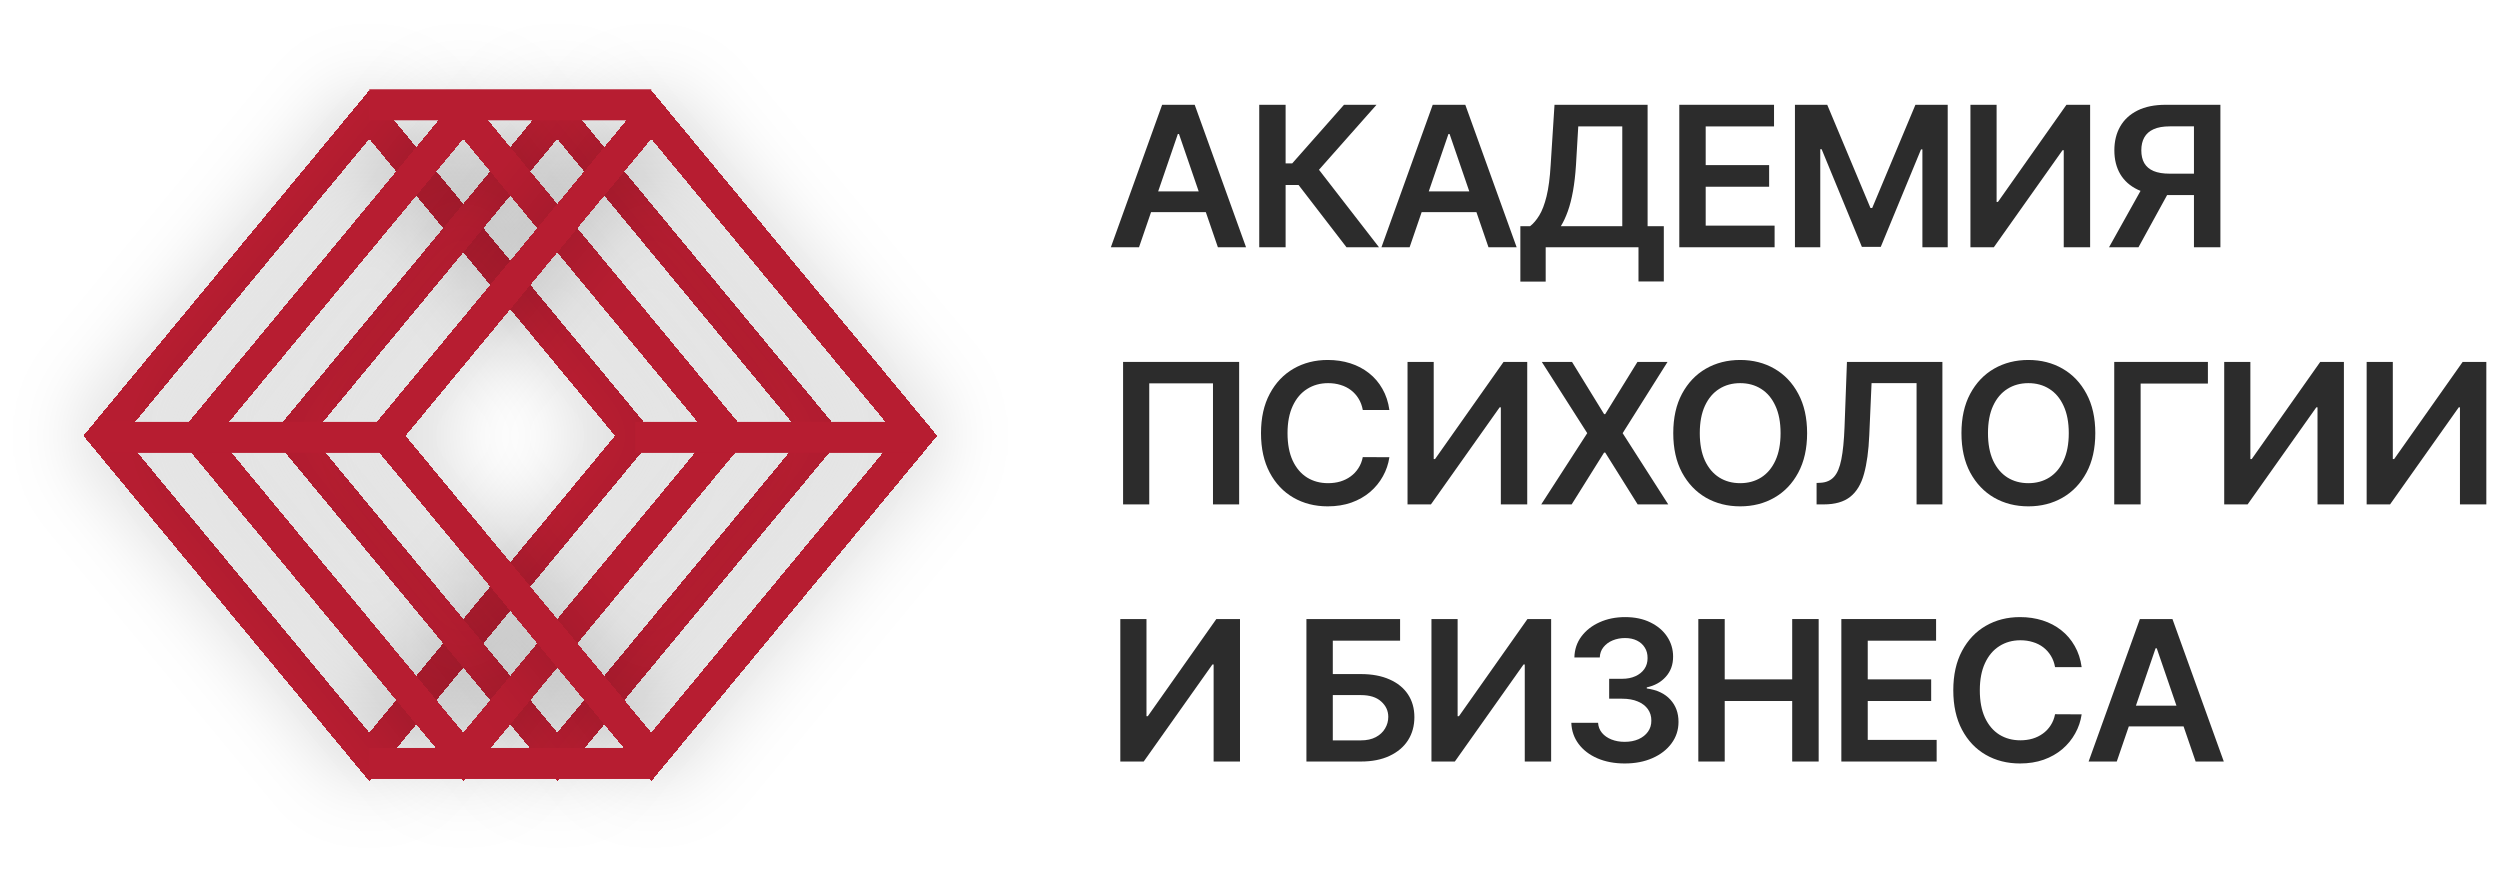
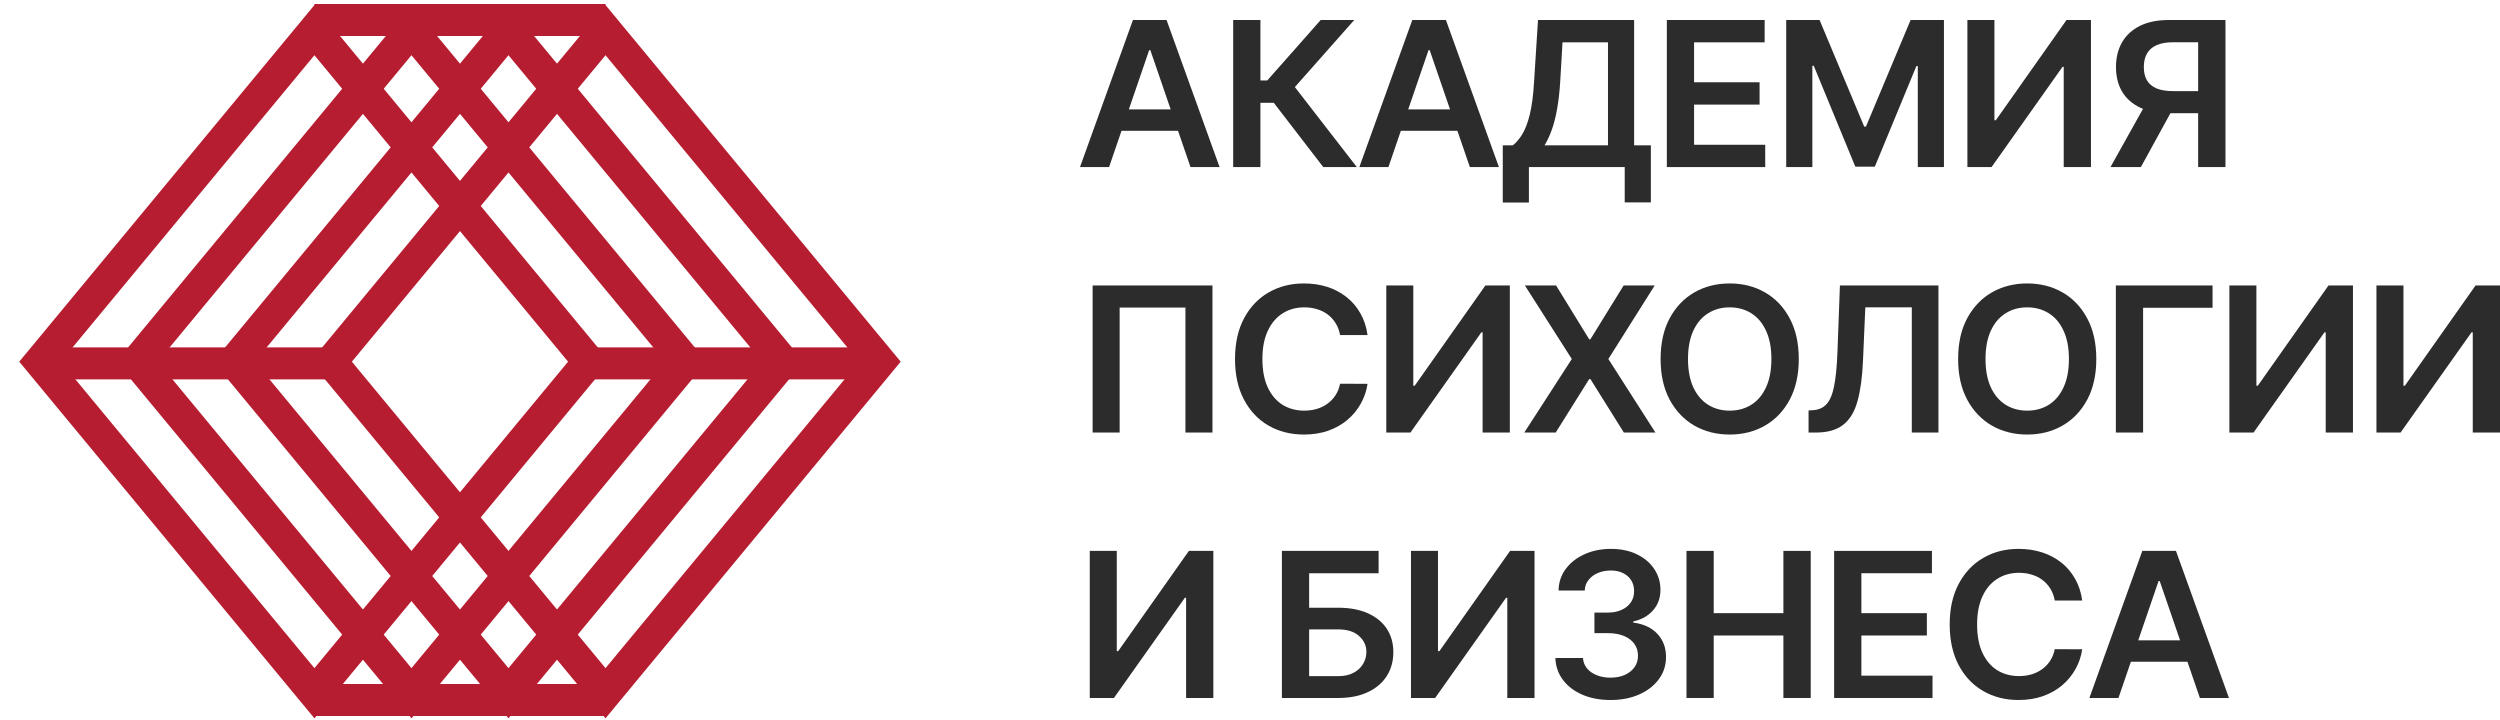
- <svg xmlns="http://www.w3.org/2000/svg" width="167" height="58" viewBox="0 0 167 58" fill="none">
-   <g filter="url(#filter0_d_610_363)">
-     <path d="M24.669 7.656L6.912 29.109L24.669 50.561L42.425 29.109L24.669 7.656Z" stroke="#B71D31" stroke-width="2.071" shape-rendering="crispEdges" />
-   </g>
-   <g filter="url(#filter1_d_610_363)">
-     <path d="M37.225 7.656L19.469 29.109L37.225 50.561L54.982 29.109L37.225 7.656Z" stroke="#B71D31" stroke-width="2.071" shape-rendering="crispEdges" />
-   </g>
-   <g filter="url(#filter2_d_610_363)">
-     <path d="M30.946 7.656L13.19 29.109L30.946 50.561L48.703 29.109L30.946 7.656Z" stroke="#B71D31" stroke-width="2.071" shape-rendering="crispEdges" />
-   </g>
-   <g filter="url(#filter3_d_610_363)">
-     <path d="M43.505 7.656L25.748 29.109L43.505 50.561L61.261 29.109L43.505 7.656Z" stroke="#B71D31" stroke-width="2.071" shape-rendering="crispEdges" />
-   </g>
-   <path d="M7.125 29.219H25.964" stroke="#B71D31" stroke-width="2.071" />
-   <path d="M42.43 29.219H61.269" stroke="#B71D31" stroke-width="2.071" />
-   <path d="M24.666 7H43.505" stroke="#B71D31" stroke-width="2.071" />
-   <path d="M24.666 51H43.505" stroke="#B71D31" stroke-width="2.071" />
-   <path d="M76.086 16.517H74.205L77.63 7H79.806L83.236 16.517H81.355L78.756 8.952H78.68L76.086 16.517ZM76.148 12.786H81.279V14.171H76.148V12.786Z" fill="#2C2C2C" />
-   <path d="M89.946 16.517L86.744 12.358H85.879V16.517H84.117V7H85.879V10.913H86.321L89.779 7H91.951L88.107 11.341L92.117 16.517H89.946Z" fill="#2C2C2C" />
-   <path d="M94.162 16.517H92.281L95.706 7H97.882L101.312 16.517H99.431L96.832 8.952H96.756L94.162 16.517ZM94.224 12.786H99.355V14.171H94.224V12.786Z" fill="#2C2C2C" />
-   <path d="M101.56 18.813V15.109H102.211C102.43 14.939 102.634 14.699 102.824 14.389C103.014 14.079 103.176 13.655 103.309 13.116C103.442 12.577 103.534 11.88 103.584 11.024L103.841 7H110.06V15.109H111.143V18.804H109.451V16.517H103.252V18.813H101.56ZM104.264 15.109H108.368V8.445H105.428L105.276 11.024C105.234 11.672 105.168 12.251 105.076 12.763C104.984 13.274 104.869 13.725 104.729 14.115C104.59 14.502 104.435 14.834 104.264 15.109Z" fill="#2C2C2C" />
-   <path d="M112.177 16.517V7H118.505V8.445H113.94V11.029H118.178V12.474H113.94V15.072H118.543V16.517H112.177Z" fill="#2C2C2C" />
-   <path d="M119.902 7H122.059L124.948 13.896H125.062L127.95 7H130.107V16.517H128.416V9.979H128.325L125.636 16.49H124.373L121.684 9.965H121.594V16.517H119.902V7Z" fill="#2C2C2C" />
-   <path d="M131.625 7H133.373V13.488H133.463L138.038 7H139.62V16.517H137.858V10.035H137.777L133.188 16.517H131.625V7Z" fill="#2C2C2C" />
-   <path d="M148.323 16.517H146.556V8.441H144.94C144.503 8.441 144.144 8.504 143.862 8.631C143.583 8.755 143.376 8.938 143.239 9.18C143.106 9.418 143.04 9.706 143.04 10.044C143.04 10.382 143.106 10.667 143.239 10.899C143.373 11.128 143.578 11.303 143.857 11.424C144.139 11.542 144.497 11.601 144.931 11.601H147.297V13.032H144.693C143.946 13.032 143.316 12.911 142.802 12.67C142.289 12.425 141.9 12.079 141.634 11.633C141.371 11.184 141.239 10.654 141.239 10.044C141.239 9.437 141.369 8.905 141.629 8.45C141.892 7.991 142.278 7.635 142.788 7.381C143.298 7.127 143.925 7 144.669 7H148.323V16.517ZM143.292 12.205H145.216L142.85 16.517H140.883L143.292 12.205Z" fill="#2C2C2C" />
-   <path d="M82.775 24.176V33.694H81.027V25.608H76.77V33.694H75.022V24.176H82.775Z" fill="#2C2C2C" />
-   <path d="M92.811 27.387H91.034C90.983 27.102 90.89 26.85 90.753 26.63C90.617 26.407 90.448 26.218 90.245 26.063C90.042 25.908 89.811 25.792 89.551 25.714C89.295 25.634 89.018 25.594 88.72 25.594C88.191 25.594 87.722 25.724 87.314 25.984C86.905 26.241 86.585 26.619 86.354 27.118C86.123 27.614 86.007 28.219 86.007 28.935C86.007 29.663 86.123 30.276 86.354 30.775C86.588 31.271 86.908 31.646 87.314 31.9C87.722 32.151 88.189 32.276 88.715 32.276C89.007 32.276 89.279 32.239 89.532 32.165C89.789 32.087 90.019 31.974 90.221 31.826C90.427 31.677 90.6 31.494 90.739 31.277C90.882 31.06 90.98 30.812 91.034 30.534L92.811 30.543C92.744 30.995 92.6 31.42 92.378 31.816C92.16 32.213 91.873 32.563 91.518 32.867C91.163 33.167 90.749 33.403 90.273 33.573C89.799 33.74 89.271 33.824 88.692 33.824C87.836 33.824 87.073 33.63 86.402 33.243C85.73 32.856 85.201 32.296 84.815 31.565C84.428 30.834 84.235 29.957 84.235 28.935C84.235 27.909 84.43 27.033 84.82 26.305C85.209 25.573 85.74 25.014 86.411 24.627C87.083 24.24 87.843 24.046 88.692 24.046C89.233 24.046 89.737 24.12 90.202 24.269C90.668 24.418 91.083 24.636 91.447 24.924C91.811 25.209 92.111 25.559 92.345 25.975C92.582 26.387 92.738 26.858 92.811 27.387Z" fill="#2C2C2C" />
-   <path d="M94.023 24.176H95.772V30.664H95.862L100.437 24.176H102.019V33.694H100.256V27.211H100.175L95.586 33.694H94.023V24.176Z" fill="#2C2C2C" />
-   <path d="M105.011 24.176L107.153 27.662H107.229L109.381 24.176H111.391L108.393 28.935L111.439 33.694H109.396L107.229 30.232H107.153L104.987 33.694H102.954L106.027 28.935L102.992 24.176H105.011Z" fill="#2C2C2C" />
-   <path d="M120.715 28.935C120.715 29.96 120.518 30.839 120.125 31.57C119.736 32.298 119.204 32.856 118.529 33.243C117.858 33.63 117.096 33.824 116.244 33.824C115.392 33.824 114.629 33.63 113.954 33.243C113.283 32.853 112.751 32.293 112.358 31.565C111.968 30.834 111.774 29.957 111.774 28.935C111.774 27.909 111.968 27.033 112.358 26.305C112.751 25.573 113.283 25.014 113.954 24.627C114.629 24.24 115.392 24.046 116.244 24.046C117.096 24.046 117.858 24.24 118.529 24.627C119.204 25.014 119.736 25.573 120.125 26.305C120.518 27.033 120.715 27.909 120.715 28.935ZM118.942 28.935C118.942 28.213 118.827 27.604 118.596 27.109C118.368 26.61 118.051 26.233 117.646 25.979C117.24 25.722 116.773 25.594 116.244 25.594C115.715 25.594 115.248 25.722 114.843 25.979C114.437 26.233 114.119 26.61 113.888 27.109C113.66 27.604 113.546 28.213 113.546 28.935C113.546 29.657 113.66 30.267 113.888 30.766C114.119 31.262 114.437 31.638 114.843 31.895C115.248 32.149 115.715 32.276 116.244 32.276C116.773 32.276 117.24 32.149 117.646 31.895C118.051 31.638 118.368 31.262 118.596 30.766C118.827 30.267 118.942 29.657 118.942 28.935Z" fill="#2C2C2C" />
-   <path d="M121.348 33.694V32.262L121.623 32.248C121.997 32.227 122.293 32.095 122.512 31.853C122.733 31.612 122.896 31.223 123.001 30.687C123.109 30.151 123.18 29.432 123.215 28.531L123.376 24.176H129.752V33.694H128.027V25.594H125.02L124.868 29.065C124.824 30.106 124.706 30.969 124.516 31.654C124.33 32.338 124.022 32.849 123.595 33.187C123.17 33.525 122.58 33.694 121.823 33.694H121.348Z" fill="#2C2C2C" />
-   <path d="M139.966 28.935C139.966 29.96 139.77 30.839 139.377 31.57C138.987 32.298 138.455 32.856 137.781 33.243C137.109 33.63 136.348 33.824 135.496 33.824C134.644 33.824 133.88 33.63 133.206 33.243C132.534 32.853 132.002 32.293 131.609 31.565C131.22 30.834 131.025 29.957 131.025 28.935C131.025 27.909 131.22 27.033 131.609 26.305C132.002 25.573 132.534 25.014 133.206 24.627C133.88 24.24 134.644 24.046 135.496 24.046C136.348 24.046 137.109 24.24 137.781 24.627C138.455 25.014 138.987 25.573 139.377 26.305C139.77 27.033 139.966 27.909 139.966 28.935ZM138.194 28.935C138.194 28.213 138.078 27.604 137.847 27.109C137.619 26.61 137.302 26.233 136.897 25.979C136.492 25.722 136.025 25.594 135.496 25.594C134.967 25.594 134.5 25.722 134.094 25.979C133.689 26.233 133.37 26.61 133.139 27.109C132.911 27.604 132.797 28.213 132.797 28.935C132.797 29.657 132.911 30.267 133.139 30.766C133.37 31.262 133.689 31.638 134.094 31.895C134.5 32.149 134.967 32.276 135.496 32.276C136.025 32.276 136.492 32.149 136.897 31.895C137.302 31.638 137.619 31.262 137.847 30.766C138.078 30.267 138.194 29.657 138.194 28.935Z" fill="#2C2C2C" />
-   <path d="M147.488 24.176V25.622H142.994V33.694H141.231V24.176H147.488Z" fill="#2C2C2C" />
-   <path d="M148.577 24.176H150.325V30.664H150.416L154.991 24.176H156.573V33.694H154.81V27.211H154.729L150.14 33.694H148.577V24.176Z" fill="#2C2C2C" />
-   <path d="M158.092 24.176H159.84V30.664H159.93L164.505 24.176H166.087V33.694H164.325V27.211H164.244L159.655 33.694H158.092V24.176Z" fill="#2C2C2C" />
-   <path d="M74.837 41.352H76.585V47.84H76.675L81.251 41.352H82.832V50.87H81.07V44.387H80.989L76.4 50.87H74.837V41.352Z" fill="#2C2C2C" />
-   <path d="M87.269 50.87V41.352H93.526V42.798H89.031V45.028H90.908C91.652 45.028 92.29 45.148 92.822 45.386C93.358 45.622 93.768 45.955 94.053 46.385C94.338 46.816 94.481 47.322 94.481 47.905C94.481 48.49 94.338 49.006 94.053 49.453C93.768 49.895 93.358 50.242 92.822 50.493C92.29 50.744 91.652 50.87 90.908 50.87H87.269ZM89.031 49.457H90.908C91.301 49.457 91.633 49.384 91.906 49.239C92.178 49.093 92.384 48.901 92.523 48.662C92.666 48.424 92.737 48.165 92.737 47.886C92.737 47.484 92.579 47.141 92.262 46.859C91.948 46.574 91.497 46.432 90.908 46.432H89.031V49.457Z" fill="#2C2C2C" />
-   <path d="M95.621 41.352H97.369V47.84H97.459L102.034 41.352H103.616V50.87H101.854V44.387H101.773L97.184 50.87H95.621V41.352Z" fill="#2C2C2C" />
-   <path d="M108.532 51C107.848 51 107.24 50.885 106.708 50.656C106.179 50.427 105.761 50.108 105.454 49.699C105.147 49.29 104.983 48.817 104.964 48.281H106.751C106.767 48.538 106.854 48.763 107.012 48.955C107.17 49.144 107.381 49.291 107.644 49.397C107.907 49.502 108.201 49.555 108.528 49.555C108.876 49.555 109.185 49.496 109.454 49.378C109.723 49.257 109.934 49.09 110.086 48.876C110.238 48.662 110.312 48.416 110.309 48.137C110.312 47.849 110.236 47.595 110.081 47.375C109.926 47.155 109.701 46.983 109.406 46.859C109.115 46.735 108.764 46.673 108.352 46.673H107.492V45.344H108.352C108.691 45.344 108.987 45.287 109.24 45.172C109.497 45.058 109.698 44.897 109.844 44.689C109.989 44.478 110.06 44.235 110.057 43.959C110.06 43.69 109.999 43.456 109.872 43.258C109.749 43.056 109.573 42.9 109.345 42.788C109.12 42.677 108.855 42.621 108.551 42.621C108.254 42.621 107.978 42.674 107.725 42.779C107.471 42.884 107.267 43.035 107.112 43.23C106.957 43.422 106.874 43.651 106.865 43.918H105.169C105.181 43.385 105.338 42.917 105.639 42.514C105.943 42.108 106.349 41.792 106.855 41.566C107.362 41.337 107.931 41.222 108.561 41.222C109.21 41.222 109.774 41.342 110.252 41.58C110.734 41.816 111.106 42.133 111.369 42.533C111.631 42.932 111.763 43.374 111.763 43.857C111.766 44.393 111.604 44.842 111.278 45.205C110.955 45.567 110.531 45.804 110.005 45.916V45.99C110.689 46.083 111.213 46.331 111.578 46.734C111.945 47.133 112.127 47.631 112.124 48.226C112.124 48.758 111.969 49.236 111.658 49.657C111.351 50.075 110.927 50.404 110.385 50.642C109.847 50.881 109.229 51 108.532 51Z" fill="#2C2C2C" />
-   <path d="M113.448 50.87V41.352H115.211V45.382H119.719V41.352H121.487V50.87H119.719V46.827H115.211V50.87H113.448Z" fill="#2C2C2C" />
-   <path d="M123.002 50.87V41.352H129.33V42.798H124.765V45.382H129.002V46.827H124.765V49.425H129.368V50.87H123.002Z" fill="#2C2C2C" />
-   <path d="M139.055 44.564H137.278C137.228 44.279 137.134 44.026 136.998 43.806C136.862 43.583 136.693 43.394 136.49 43.239C136.287 43.084 136.056 42.968 135.796 42.891C135.54 42.81 135.263 42.77 134.965 42.77C134.436 42.77 133.967 42.9 133.559 43.16C133.15 43.417 132.83 43.795 132.599 44.294C132.368 44.79 132.252 45.395 132.252 46.111C132.252 46.839 132.368 47.453 132.599 47.951C132.833 48.447 133.153 48.822 133.559 49.076C133.967 49.327 134.434 49.453 134.96 49.453C135.251 49.453 135.524 49.415 135.777 49.341C136.034 49.264 136.263 49.15 136.466 49.002C136.672 48.853 136.845 48.67 136.984 48.453C137.126 48.236 137.225 47.989 137.278 47.71L139.055 47.719C138.989 48.171 138.845 48.596 138.623 48.992C138.404 49.389 138.118 49.739 137.763 50.043C137.408 50.343 136.993 50.579 136.518 50.749C136.043 50.916 135.516 51 134.936 51C134.081 51 133.318 50.806 132.646 50.419C131.975 50.032 131.446 49.473 131.06 48.741C130.673 48.01 130.48 47.133 130.48 46.111C130.48 45.086 130.675 44.209 131.064 43.481C131.454 42.75 131.984 42.19 132.656 41.803C133.327 41.416 134.087 41.222 134.936 41.222C135.478 41.222 135.981 41.297 136.447 41.445C136.913 41.594 137.328 41.812 137.692 42.1C138.056 42.386 138.355 42.736 138.59 43.151C138.827 43.563 138.982 44.034 139.055 44.564Z" fill="#2C2C2C" />
-   <path d="M141.4 50.87H139.519L142.944 41.352H145.12L148.55 50.87H146.668L144.07 43.304H143.994L141.4 50.87ZM141.462 47.138H146.592V48.523H141.462V47.138Z" fill="#2C2C2C" />
-   <defs>
-     <filter id="filter0_d_610_363" x="0.392" y="0.856" width="48.554" height="56.506" filterUnits="userSpaceOnUse" color-interpolation-filters="sRGB">
-       <feFlood flood-opacity="0" result="BackgroundImageFix" />
-       <feColorMatrix in="SourceAlpha" type="matrix" values="0 0 0 0 0 0 0 0 0 0 0 0 0 0 0 0 0 0 127 0" result="hardAlpha" />
-       <feOffset />
-       <feGaussianBlur stdDeviation="2.588" />
-       <feComposite in2="hardAlpha" operator="out" />
-       <feColorMatrix type="matrix" values="0 0 0 0 0 0 0 0 0 0 0 0 0 0 0 0 0 0 0.25 0" />
-       <feBlend mode="normal" in2="BackgroundImageFix" result="effect1_dropShadow_610_363" />
-       <feBlend mode="normal" in="SourceGraphic" in2="effect1_dropShadow_610_363" result="shape" />
-     </filter>
-     <filter id="filter1_d_610_363" x="12.948" y="0.856" width="48.554" height="56.506" filterUnits="userSpaceOnUse" color-interpolation-filters="sRGB">
-       <feFlood flood-opacity="0" result="BackgroundImageFix" />
-       <feColorMatrix in="SourceAlpha" type="matrix" values="0 0 0 0 0 0 0 0 0 0 0 0 0 0 0 0 0 0 127 0" result="hardAlpha" />
-       <feOffset />
-       <feGaussianBlur stdDeviation="2.588" />
-       <feComposite in2="hardAlpha" operator="out" />
-       <feColorMatrix type="matrix" values="0 0 0 0 0 0 0 0 0 0 0 0 0 0 0 0 0 0 0.25 0" />
-       <feBlend mode="normal" in2="BackgroundImageFix" result="effect1_dropShadow_610_363" />
-       <feBlend mode="normal" in="SourceGraphic" in2="effect1_dropShadow_610_363" result="shape" />
-     </filter>
-     <filter id="filter2_d_610_363" x="6.669" y="0.856" width="48.554" height="56.506" filterUnits="userSpaceOnUse" color-interpolation-filters="sRGB">
-       <feFlood flood-opacity="0" result="BackgroundImageFix" />
-       <feColorMatrix in="SourceAlpha" type="matrix" values="0 0 0 0 0 0 0 0 0 0 0 0 0 0 0 0 0 0 127 0" result="hardAlpha" />
-       <feOffset />
-       <feGaussianBlur stdDeviation="2.588" />
-       <feComposite in2="hardAlpha" operator="out" />
-       <feColorMatrix type="matrix" values="0 0 0 0 0 0 0 0 0 0 0 0 0 0 0 0 0 0 0.25 0" />
-       <feBlend mode="normal" in2="BackgroundImageFix" result="effect1_dropShadow_610_363" />
-       <feBlend mode="normal" in="SourceGraphic" in2="effect1_dropShadow_610_363" result="shape" />
-     </filter>
-     <filter id="filter3_d_610_363" x="19.228" y="0.856" width="48.554" height="56.506" filterUnits="userSpaceOnUse" color-interpolation-filters="sRGB">
-       <feFlood flood-opacity="0" result="BackgroundImageFix" />
-       <feColorMatrix in="SourceAlpha" type="matrix" values="0 0 0 0 0 0 0 0 0 0 0 0 0 0 0 0 0 0 127 0" result="hardAlpha" />
-       <feOffset />
-       <feGaussianBlur stdDeviation="2.588" />
-       <feComposite in2="hardAlpha" operator="out" />
-       <feColorMatrix type="matrix" values="0 0 0 0 0 0 0 0 0 0 0 0 0 0 0 0 0 0 0.25 0" />
-       <feBlend mode="normal" in2="BackgroundImageFix" result="effect1_dropShadow_610_363" />
-       <feBlend mode="normal" in="SourceGraphic" in2="effect1_dropShadow_610_363" result="shape" />
-     </filter>
-   </defs>
+ <svg xmlns="http://www.w3.org/2000/svg" width="125" height="36" viewBox="0 0 125 36" fill="none">
+   <path d="M15.721 1.507L2 18.084L15.721 34.661L29.442 18.084L15.721 1.507Z" stroke="#B71D31" stroke-width="1.6" />
+   <path d="M25.424 1.507L11.703 18.084L25.424 34.661L39.145 18.084L25.424 1.507Z" stroke="#B71D31" stroke-width="1.6" />
+   <path d="M20.573 1.507L6.852 18.084L20.573 34.661L34.293 18.084L20.573 1.507Z" stroke="#B71D31" stroke-width="1.6" />
+   <path d="M30.276 1.507L16.555 18.084L30.276 34.661L43.997 18.084L30.276 1.507Z" stroke="#B71D31" stroke-width="1.6" />
+   <path d="M2.168 18.169H16.726" stroke="#B71D31" stroke-width="1.6" />
+   <path d="M29.445 18.169H44.003" stroke="#B71D31" stroke-width="1.6" />
+   <path d="M15.719 1H30.276" stroke="#B71D31" stroke-width="1.6" />
+   <path d="M15.719 35H30.276" stroke="#B71D31" stroke-width="1.6" />
+   <path d="M55.454 8.354H54L56.647 1H58.328L60.979 8.354H59.525L57.517 2.508H57.458L55.454 8.354ZM55.502 5.471H59.466V6.541H55.502V5.471Z" fill="#2C2C2C" />
+   <path d="M66.163 8.354L63.689 5.14H63.021V8.354H61.659V1H63.021V4.024H63.362L66.035 1H67.712L64.743 4.354L67.841 8.354H66.163Z" fill="#2C2C2C" />
+   <path d="M69.421 8.354H67.968L70.615 1H72.296L74.946 8.354H73.493L71.484 2.508H71.426L69.421 8.354ZM69.469 5.471H73.434V6.541H69.469V5.471Z" fill="#2C2C2C" />
+   <path d="M75.138 10.128V7.266H75.641C75.81 7.135 75.968 6.949 76.115 6.71C76.262 6.47 76.386 6.142 76.489 5.726C76.592 5.309 76.663 4.771 76.702 4.11L76.9 1H81.706V7.266H82.543V10.121H81.236V8.354H76.445V10.128H75.138ZM77.227 7.266H80.399V2.117H78.126L78.009 4.11C77.977 4.61 77.926 5.058 77.855 5.453C77.784 5.848 77.695 6.196 77.587 6.498C77.479 6.797 77.359 7.053 77.227 7.266Z" fill="#2C2C2C" />
+   <path d="M83.342 8.354V1H88.232V2.117H84.704V4.113H87.979V5.23H84.704V7.238H88.261V8.354H83.342Z" fill="#2C2C2C" />
+   <path d="M89.311 1H90.978L93.21 6.329H93.298L95.53 1H97.197V8.354H95.89V3.302H95.82L93.742 8.333H92.766L90.688 3.291H90.618V8.354H89.311V1Z" fill="#2C2C2C" />
+   <path d="M98.37 1H99.721V6.013H99.791L103.326 1H104.548V8.354H103.186V3.345H103.124L99.578 8.354H98.37V1Z" fill="#2C2C2C" />
+   <path d="M111.273 8.354H109.907V2.113H108.659C108.321 2.113 108.044 2.162 107.826 2.26C107.61 2.356 107.45 2.497 107.345 2.684C107.242 2.869 107.191 3.091 107.191 3.352C107.191 3.613 107.242 3.833 107.345 4.013C107.448 4.19 107.607 4.325 107.822 4.419C108.04 4.51 108.316 4.555 108.652 4.555H110.48V5.661H108.468C107.891 5.661 107.404 5.568 107.007 5.381C106.611 5.192 106.31 4.925 106.104 4.58C105.901 4.233 105.799 3.824 105.799 3.352C105.799 2.883 105.9 2.472 106.1 2.12C106.303 1.766 106.602 1.491 106.996 1.294C107.39 1.098 107.875 1 108.45 1H111.273V8.354ZM107.385 5.022H108.872L107.044 8.354H105.524L107.385 5.022Z" fill="#2C2C2C" />
+   <path d="M60.623 14.273V21.627H59.272V15.379H55.982V21.627H54.631V14.273H60.623Z" fill="#2C2C2C" />
+   <path d="M68.377 16.754H67.004C66.965 16.534 66.893 16.338 66.787 16.169C66.682 15.996 66.551 15.85 66.394 15.73C66.238 15.611 66.059 15.521 65.859 15.461C65.66 15.399 65.446 15.368 65.216 15.368C64.807 15.368 64.445 15.468 64.129 15.669C63.814 15.868 63.567 16.16 63.388 16.546C63.209 16.929 63.12 17.397 63.12 17.95C63.12 18.512 63.209 18.986 63.388 19.372C63.569 19.755 63.816 20.044 64.129 20.241C64.445 20.435 64.806 20.532 65.212 20.532C65.438 20.532 65.648 20.503 65.844 20.445C66.042 20.386 66.219 20.298 66.376 20.183C66.535 20.068 66.669 19.927 66.776 19.76C66.886 19.592 66.962 19.401 67.004 19.185L68.377 19.192C68.326 19.542 68.214 19.87 68.043 20.176C67.874 20.483 67.653 20.753 67.378 20.988C67.104 21.22 66.784 21.402 66.416 21.534C66.049 21.663 65.642 21.727 65.194 21.727C64.533 21.727 63.944 21.578 63.425 21.279C62.906 20.979 62.497 20.547 62.199 19.982C61.9 19.417 61.751 18.74 61.751 17.95C61.751 17.157 61.901 16.48 62.202 15.917C62.503 15.352 62.913 14.92 63.432 14.621C63.951 14.322 64.538 14.172 65.194 14.172C65.613 14.172 66.002 14.229 66.362 14.344C66.721 14.459 67.042 14.628 67.323 14.851C67.605 15.071 67.836 15.341 68.017 15.662C68.201 15.981 68.321 16.345 68.377 16.754Z" fill="#2C2C2C" />
+   <path d="M69.314 14.273H70.665V19.286H70.735L74.27 14.273H75.492V21.627H74.13V16.617H74.068L70.522 21.627H69.314V14.273Z" fill="#2C2C2C" />
+   <path d="M77.804 14.273L79.46 16.966H79.519L81.182 14.273H82.735L80.418 17.95L82.771 21.627H81.193L79.519 18.952H79.46L77.786 21.627H76.215L78.59 17.95L76.244 14.273H77.804Z" fill="#2C2C2C" />
+   <path d="M89.939 17.95C89.939 18.742 89.787 19.421 89.484 19.986C89.183 20.548 88.772 20.979 88.25 21.279C87.732 21.578 87.143 21.727 86.485 21.727C85.826 21.727 85.237 21.578 84.715 21.279C84.196 20.977 83.785 20.545 83.482 19.982C83.181 19.417 83.03 18.74 83.03 17.95C83.03 17.157 83.181 16.48 83.482 15.917C83.785 15.352 84.196 14.92 84.715 14.621C85.237 14.322 85.826 14.172 86.485 14.172C87.143 14.172 87.732 14.322 88.25 14.621C88.772 14.92 89.183 15.352 89.484 15.917C89.787 16.48 89.939 17.157 89.939 17.95ZM88.57 17.95C88.57 17.392 88.481 16.922 88.302 16.538C88.126 16.153 87.881 15.862 87.568 15.666C87.254 15.467 86.893 15.368 86.485 15.368C86.076 15.368 85.715 15.467 85.402 15.666C85.088 15.862 84.843 16.153 84.664 16.538C84.488 16.922 84.4 17.392 84.4 17.95C84.4 18.508 84.488 18.979 84.664 19.365C84.843 19.748 85.088 20.038 85.402 20.237C85.715 20.433 86.076 20.532 86.485 20.532C86.893 20.532 87.254 20.433 87.568 20.237C87.881 20.038 88.126 19.748 88.302 19.365C88.481 18.979 88.57 18.508 88.57 17.95Z" fill="#2C2C2C" />
+   <path d="M90.428 21.627V20.521L90.641 20.51C90.93 20.493 91.159 20.392 91.328 20.205C91.499 20.018 91.625 19.718 91.706 19.303C91.789 18.889 91.844 18.334 91.871 17.637L91.996 14.273H96.922V21.627H95.59V15.368H93.266L93.149 18.05C93.114 18.855 93.024 19.521 92.877 20.05C92.733 20.58 92.495 20.975 92.165 21.235C91.837 21.497 91.38 21.627 90.796 21.627H90.428Z" fill="#2C2C2C" />
+   <path d="M104.815 17.95C104.815 18.742 104.664 19.421 104.36 19.986C104.059 20.548 103.648 20.979 103.127 21.279C102.608 21.578 102.019 21.727 101.361 21.727C100.703 21.727 100.113 21.578 99.591 21.279C99.073 20.977 98.661 20.545 98.358 19.982C98.057 19.417 97.906 18.74 97.906 17.95C97.906 17.157 98.057 16.48 98.358 15.917C98.661 15.352 99.073 14.92 99.591 14.621C100.113 14.322 100.703 14.172 101.361 14.172C102.019 14.172 102.608 14.322 103.127 14.621C103.648 14.92 104.059 15.352 104.36 15.917C104.664 16.48 104.815 17.157 104.815 17.95ZM103.446 17.95C103.446 17.392 103.357 16.922 103.178 16.538C103.002 16.153 102.757 15.862 102.444 15.666C102.131 15.467 101.77 15.368 101.361 15.368C100.952 15.368 100.591 15.467 100.278 15.666C99.965 15.862 99.719 16.153 99.54 16.538C99.364 16.922 99.276 17.392 99.276 17.95C99.276 18.508 99.364 18.979 99.54 19.365C99.719 19.748 99.965 20.038 100.278 20.237C100.591 20.433 100.952 20.532 101.361 20.532C101.77 20.532 102.131 20.433 102.444 20.237C102.757 20.038 103.002 19.748 103.178 19.365C103.357 18.979 103.446 18.508 103.446 17.95Z" fill="#2C2C2C" />
+   <path d="M110.628 14.273V15.389H107.155V21.627H105.793V14.273H110.628Z" fill="#2C2C2C" />
+   <path d="M111.469 14.273H112.82V19.286H112.89L116.425 14.273H117.648V21.627H116.286V16.617H116.223L112.677 21.627H111.469V14.273Z" fill="#2C2C2C" />
+   <path d="M118.822 14.273H120.173V19.286H120.242L123.778 14.273H125V21.627H123.638V16.617H123.576L120.029 21.627H118.822V14.273Z" fill="#2C2C2C" />
+   <path d="M54.488 27.545H55.839V32.558H55.909L59.444 27.545H60.667V34.899H59.305V29.89H59.242L55.696 34.899H54.488V27.545Z" fill="#2C2C2C" />
+   <path d="M64.095 34.899V27.545H68.93V28.662H65.457V30.386H66.907C67.482 30.386 67.975 30.478 68.386 30.662C68.8 30.844 69.117 31.101 69.337 31.434C69.557 31.767 69.667 32.158 69.667 32.608C69.667 33.061 69.557 33.459 69.337 33.804C69.117 34.147 68.8 34.415 68.386 34.609C67.975 34.803 67.482 34.899 66.907 34.899H64.095ZM65.457 33.808H66.907C67.21 33.808 67.467 33.752 67.678 33.639C67.888 33.526 68.047 33.378 68.155 33.194C68.265 33.009 68.32 32.809 68.32 32.594C68.32 32.283 68.198 32.018 67.953 31.8C67.711 31.58 67.362 31.47 66.907 31.47H65.457V33.808Z" fill="#2C2C2C" />
+   <path d="M70.549 27.545H71.899V32.558H71.969L75.504 27.545H76.727V34.899H75.365V29.89H75.302L71.756 34.899H70.549V27.545Z" fill="#2C2C2C" />
+   <path d="M80.526 35C79.997 35 79.527 34.911 79.116 34.734C78.707 34.557 78.384 34.31 78.147 33.995C77.909 33.678 77.783 33.313 77.769 32.899H79.149C79.161 33.098 79.228 33.272 79.351 33.42C79.473 33.566 79.636 33.68 79.839 33.761C80.042 33.843 80.27 33.883 80.522 33.883C80.791 33.883 81.03 33.838 81.238 33.747C81.446 33.653 81.609 33.524 81.726 33.359C81.844 33.194 81.901 33.003 81.899 32.788C81.901 32.565 81.842 32.369 81.722 32.199C81.602 32.029 81.429 31.896 81.201 31.8C80.976 31.705 80.704 31.657 80.386 31.657H79.722V30.63H80.386C80.648 30.63 80.877 30.585 81.073 30.497C81.271 30.408 81.426 30.284 81.539 30.123C81.651 29.961 81.706 29.773 81.704 29.56C81.706 29.351 81.659 29.171 81.561 29.017C81.465 28.862 81.329 28.741 81.153 28.655C80.98 28.568 80.775 28.525 80.54 28.525C80.31 28.525 80.097 28.566 79.901 28.647C79.706 28.729 79.548 28.845 79.428 28.996C79.308 29.144 79.244 29.321 79.237 29.527H77.927C77.936 29.116 78.057 28.754 78.29 28.443C78.525 28.129 78.838 27.885 79.23 27.71C79.621 27.533 80.061 27.444 80.548 27.444C81.049 27.444 81.485 27.537 81.855 27.721C82.227 27.903 82.514 28.148 82.717 28.457C82.92 28.766 83.022 29.107 83.022 29.481C83.024 29.895 82.9 30.242 82.647 30.522C82.398 30.802 82.07 30.985 81.664 31.071V31.129C82.192 31.201 82.597 31.392 82.879 31.703C83.163 32.012 83.303 32.397 83.301 32.856C83.301 33.268 83.181 33.637 82.941 33.962C82.704 34.285 82.376 34.539 81.957 34.724C81.541 34.908 81.064 35 80.526 35Z" fill="#2C2C2C" />
+   <path d="M84.324 34.899V27.545H85.686V30.658H89.17V27.545H90.536V34.899H89.17V31.775H85.686V34.899H84.324Z" fill="#2C2C2C" />
+   <path d="M91.707 34.899V27.545H96.597V28.662H93.069V30.658H96.343V31.775H93.069V33.783H96.626V34.899H91.707Z" fill="#2C2C2C" />
+   <path d="M104.111 30.026H102.739C102.699 29.806 102.627 29.611 102.522 29.441C102.417 29.269 102.286 29.123 102.129 29.003C101.972 28.883 101.794 28.794 101.593 28.734C101.395 28.671 101.181 28.64 100.951 28.64C100.542 28.64 100.18 28.741 99.864 28.942C99.548 29.141 99.301 29.433 99.123 29.818C98.944 30.201 98.855 30.669 98.855 31.222C98.855 31.785 98.944 32.259 99.123 32.644C99.304 33.027 99.551 33.317 99.864 33.513C100.18 33.707 100.541 33.804 100.947 33.804C101.172 33.804 101.383 33.776 101.578 33.718C101.777 33.658 101.954 33.571 102.111 33.456C102.27 33.341 102.403 33.2 102.511 33.032C102.621 32.864 102.697 32.673 102.739 32.458L104.111 32.465C104.06 32.814 103.949 33.142 103.777 33.449C103.609 33.755 103.387 34.026 103.113 34.26C102.839 34.492 102.518 34.674 102.151 34.806C101.784 34.935 101.377 35 100.929 35C100.268 35 99.678 34.85 99.159 34.551C98.64 34.252 98.232 33.82 97.933 33.255C97.635 32.69 97.485 32.012 97.485 31.222C97.485 30.43 97.636 29.752 97.937 29.19C98.238 28.625 98.648 28.193 99.167 27.893C99.685 27.594 100.273 27.444 100.929 27.444C101.347 27.444 101.736 27.502 102.096 27.617C102.456 27.732 102.776 27.901 103.058 28.123C103.339 28.343 103.571 28.614 103.752 28.935C103.935 29.253 104.055 29.617 104.111 30.026Z" fill="#2C2C2C" />
+   <path d="M105.923 34.899H104.469L107.116 27.545H108.798L111.448 34.899H109.994L107.986 29.053H107.928L105.923 34.899ZM105.971 32.016H109.936V33.086H105.971V32.016Z" fill="#2C2C2C" />
</svg>
